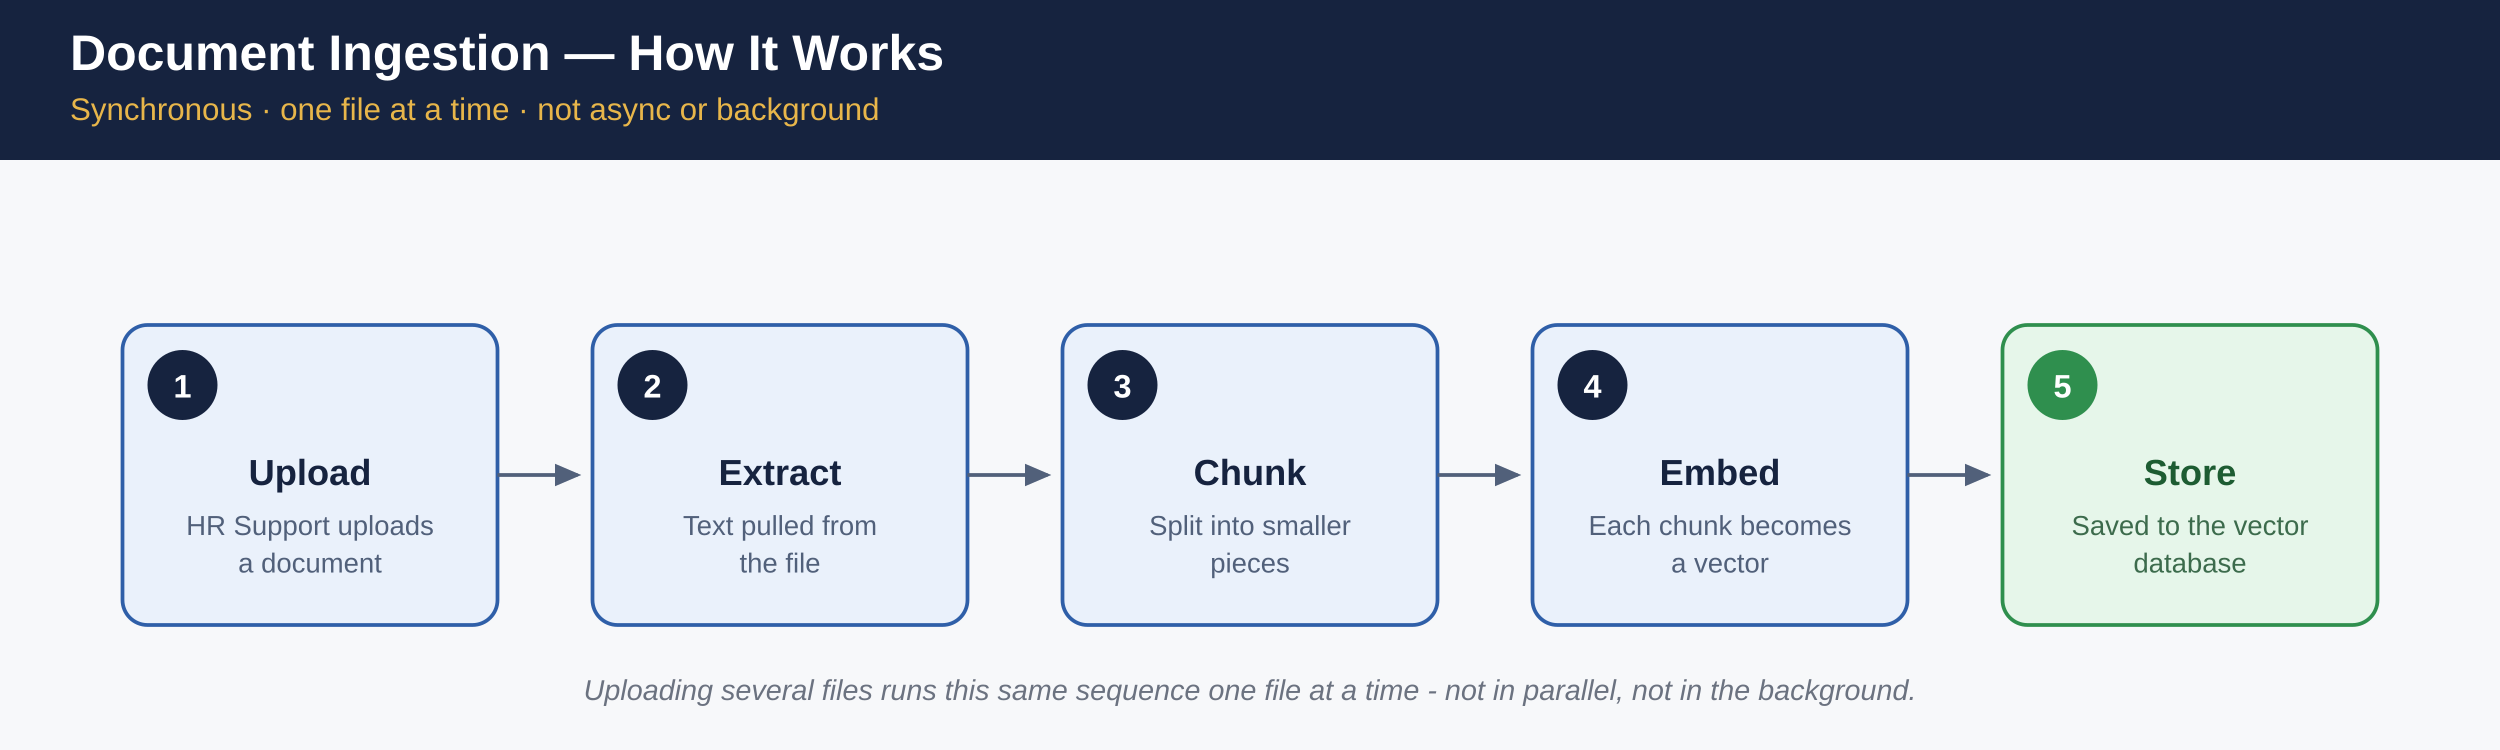
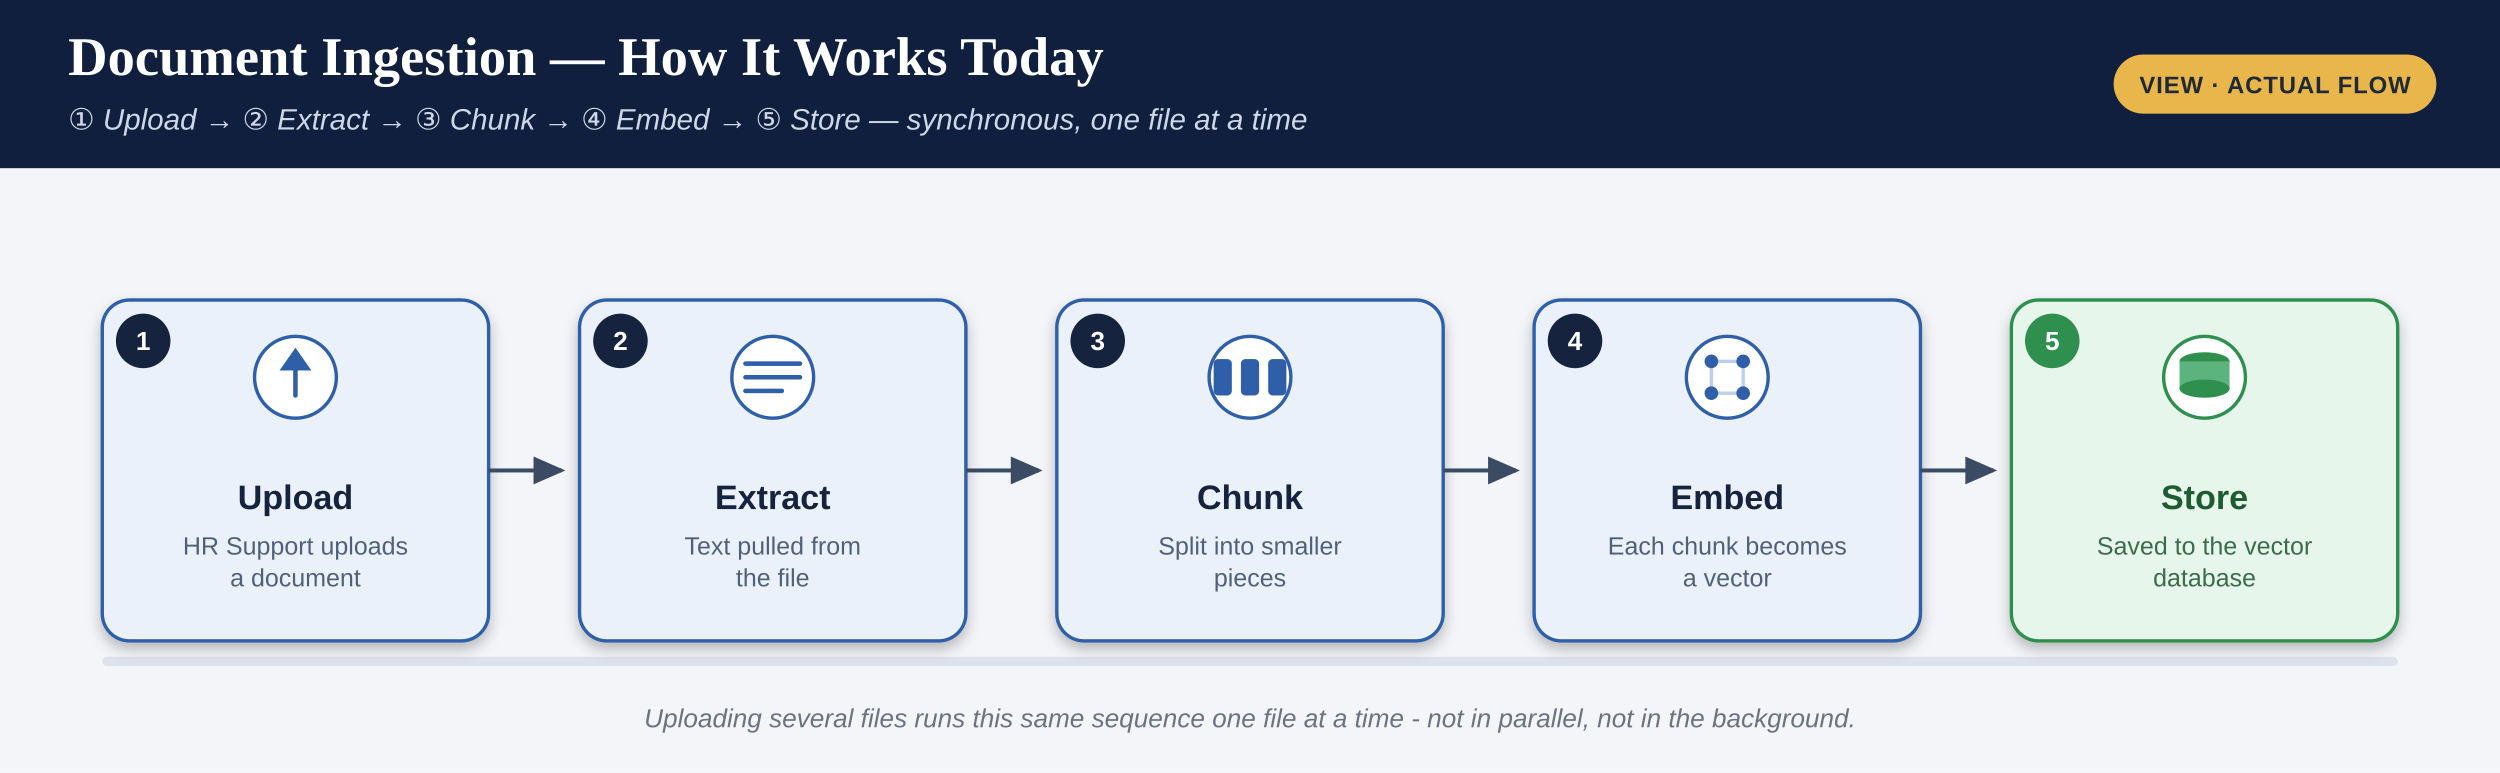
- <svg xmlns="http://www.w3.org/2000/svg" viewBox="0 0 1000 300" font-family="Arial, Helvetica, sans-serif">
+ <svg xmlns="http://www.w3.org/2000/svg" viewBox="0 0 1100 340" font-family="Arial, Helvetica, sans-serif">
  <defs>
-     <marker id="arrowhead" markerWidth="8" markerHeight="8" refX="6" refY="3" orient="auto">
-       <polygon points="0 0, 7 3, 0 6" fill="#51607a" />
+     <marker id="arrowhead" markerWidth="9" markerHeight="9" refX="7" refY="3.5" orient="auto">
+       <polygon points="0 0, 8 3.5, 0 7" fill="#3b4b63" />
    </marker>
+     <filter id="cardShadow" x="-20%" y="-20%" width="140%" height="140%">
+       <feGaussianBlur in="SourceAlpha" stdDeviation="3" result="blur" />
+       <feOffset in="blur" dx="0" dy="3" result="offsetBlur" />
+       <feComponentTransfer in="offsetBlur" result="shadow">
+         <feFuncA type="linear" slope="0.25" />
+       </feComponentTransfer>
+       <feMerge>
+         <feMergeNode in="shadow" />
+         <feMergeNode in="SourceGraphic" />
+       </feMerge>
+     </filter>
  </defs>
-   <rect x="0" y="0" width="1000" height="300" fill="#f7f8fa" />
-   <rect x="0" y="0" width="1000" height="64" fill="#16233f" />
-   <text x="28" y="28" fill="#ffffff" font-size="20" font-weight="700">Document Ingestion — How It Works</text>
-   <text x="28" y="48" fill="#e8b64a" font-size="12.5">Synchronous · one file at a time · not async or background</text>
-   <g>
-     <rect x="49" y="130" width="150" height="120" rx="10" fill="#eaf1fb" stroke="#2f5fa8" stroke-width="1.5" />
-     <circle cx="73" cy="154" r="14" fill="#16233f" />
-     <text x="73" y="159" fill="#ffffff" font-size="13" font-weight="700" text-anchor="middle">1</text>
-     <text x="124" y="194" fill="#16233f" font-size="14.5" font-weight="700" text-anchor="middle">Upload</text>
-     <text x="124" y="214" fill="#51607a" font-size="11" text-anchor="middle">HR Support uploads</text>
-     <text x="124" y="229" fill="#51607a" font-size="11" text-anchor="middle">a document</text>
+   <rect x="0" y="0" width="1100" height="340" fill="#f3f5f8" />
+   <rect x="0" y="0" width="1100" height="74" fill="#0f1f3d" />
+   <text x="30" y="33" fill="#ffffff" font-family="Georgia, 'Times New Roman', serif" font-size="24" font-weight="700">Document Ingestion — How It Works Today</text>
+   <text x="30" y="57" fill="#cfd8e8" font-size="13" font-style="italic">① Upload → ② Extract → ③ Chunk → ④ Embed → ⑤ Store — synchronous, one file at a time</text>
+   <rect x="930" y="24" width="142" height="26" rx="13" fill="#e8b64a" />
+   <text x="1001" y="41" fill="#1f2937" font-size="10.5" font-weight="700" letter-spacing="0.4" text-anchor="middle">VIEW · ACTUAL FLOW</text>
+   <rect x="45" y="289" width="1010" height="4" rx="2" fill="#dde3ec" />
+   <g filter="url(#cardShadow)">
+     <rect x="45" y="132" width="170" height="150" rx="12" fill="#eaf1fb" stroke="#2f5fa8" stroke-width="1.5" />
  </g>
-   <line x1="199" y1="190" x2="231" y2="190" stroke="#51607a" stroke-width="1.5" marker-end="url(#arrowhead)" />
-   <g>
-     <rect x="237" y="130" width="150" height="120" rx="10" fill="#eaf1fb" stroke="#2f5fa8" stroke-width="1.5" />
-     <circle cx="261" cy="154" r="14" fill="#16233f" />
-     <text x="261" y="159" fill="#ffffff" font-size="13" font-weight="700" text-anchor="middle">2</text>
-     <text x="312" y="194" fill="#16233f" font-size="14.5" font-weight="700" text-anchor="middle">Extract</text>
-     <text x="312" y="214" fill="#51607a" font-size="11" text-anchor="middle">Text pulled from</text>
-     <text x="312" y="229" fill="#51607a" font-size="11" text-anchor="middle">the file</text>
+   <circle cx="63" cy="150" r="12" fill="#16233f" />
+   <text x="63" y="154" fill="#ffffff" font-size="11.5" font-weight="700" text-anchor="middle">1</text>
+   <circle cx="130" cy="166" r="18" fill="#ffffff" stroke="#2f5fa8" stroke-width="1.5" />
+   <line x1="130" y1="174" x2="130" y2="159" stroke="#2f5fa8" stroke-width="2" stroke-linecap="round" />
+   <polygon points="123 163, 137 163, 130 153" fill="#2f5fa8" />
+   <text x="130" y="224" fill="#16233f" font-size="15" font-weight="700" text-anchor="middle">Upload</text>
+   <text x="130" y="244" fill="#51607a" font-size="11" text-anchor="middle">HR Support uploads</text>
+   <text x="130" y="258" fill="#51607a" font-size="11" text-anchor="middle">a document</text>
+   <line x1="215" y1="207" x2="247" y2="207" stroke="#3b4b63" stroke-width="1.75" marker-end="url(#arrowhead)" />
+   <g filter="url(#cardShadow)">
+     <rect x="255" y="132" width="170" height="150" rx="12" fill="#eaf1fb" stroke="#2f5fa8" stroke-width="1.5" />
  </g>
-   <line x1="387" y1="190" x2="419" y2="190" stroke="#51607a" stroke-width="1.5" marker-end="url(#arrowhead)" />
-   <g>
-     <rect x="425" y="130" width="150" height="120" rx="10" fill="#eaf1fb" stroke="#2f5fa8" stroke-width="1.5" />
-     <circle cx="449" cy="154" r="14" fill="#16233f" />
-     <text x="449" y="159" fill="#ffffff" font-size="13" font-weight="700" text-anchor="middle">3</text>
-     <text x="500" y="194" fill="#16233f" font-size="14.5" font-weight="700" text-anchor="middle">Chunk</text>
-     <text x="500" y="214" fill="#51607a" font-size="11" text-anchor="middle">Split into smaller</text>
-     <text x="500" y="229" fill="#51607a" font-size="11" text-anchor="middle">pieces</text>
+   <circle cx="273" cy="150" r="12" fill="#16233f" />
+   <text x="273" y="154" fill="#ffffff" font-size="11.5" font-weight="700" text-anchor="middle">2</text>
+   <circle cx="340" cy="166" r="18" fill="#ffffff" stroke="#2f5fa8" stroke-width="1.5" />
+   <line x1="328" y1="160" x2="352" y2="160" stroke="#2f5fa8" stroke-width="2" stroke-linecap="round" />
+   <line x1="328" y1="166" x2="352" y2="166" stroke="#2f5fa8" stroke-width="2" stroke-linecap="round" />
+   <line x1="328" y1="172" x2="344" y2="172" stroke="#2f5fa8" stroke-width="2" stroke-linecap="round" />
+   <text x="340" y="224" fill="#16233f" font-size="15" font-weight="700" text-anchor="middle">Extract</text>
+   <text x="340" y="244" fill="#51607a" font-size="11" text-anchor="middle">Text pulled from</text>
+   <text x="340" y="258" fill="#51607a" font-size="11" text-anchor="middle">the file</text>
+   <line x1="425" y1="207" x2="457" y2="207" stroke="#3b4b63" stroke-width="1.75" marker-end="url(#arrowhead)" />
+   <g filter="url(#cardShadow)">
+     <rect x="465" y="132" width="170" height="150" rx="12" fill="#eaf1fb" stroke="#2f5fa8" stroke-width="1.5" />
  </g>
-   <line x1="575" y1="190" x2="607" y2="190" stroke="#51607a" stroke-width="1.5" marker-end="url(#arrowhead)" />
-   <g>
-     <rect x="613" y="130" width="150" height="120" rx="10" fill="#eaf1fb" stroke="#2f5fa8" stroke-width="1.5" />
-     <circle cx="637" cy="154" r="14" fill="#16233f" />
-     <text x="637" y="159" fill="#ffffff" font-size="13" font-weight="700" text-anchor="middle">4</text>
-     <text x="688" y="194" fill="#16233f" font-size="14.5" font-weight="700" text-anchor="middle">Embed</text>
-     <text x="688" y="214" fill="#51607a" font-size="11" text-anchor="middle">Each chunk becomes</text>
-     <text x="688" y="229" fill="#51607a" font-size="11" text-anchor="middle">a vector</text>
+   <circle cx="483" cy="150" r="12" fill="#16233f" />
+   <text x="483" y="154" fill="#ffffff" font-size="11.5" font-weight="700" text-anchor="middle">3</text>
+   <circle cx="550" cy="166" r="18" fill="#ffffff" stroke="#2f5fa8" stroke-width="1.5" />
+   <rect x="534" y="158" width="8" height="16" rx="2" fill="#2f5fa8" />
+   <rect x="546" y="158" width="8" height="16" rx="2" fill="#2f5fa8" />
+   <rect x="558" y="158" width="8" height="16" rx="2" fill="#2f5fa8" />
+   <text x="550" y="224" fill="#16233f" font-size="15" font-weight="700" text-anchor="middle">Chunk</text>
+   <text x="550" y="244" fill="#51607a" font-size="11" text-anchor="middle">Split into smaller</text>
+   <text x="550" y="258" fill="#51607a" font-size="11" text-anchor="middle">pieces</text>
+   <line x1="635" y1="207" x2="667" y2="207" stroke="#3b4b63" stroke-width="1.75" marker-end="url(#arrowhead)" />
+   <g filter="url(#cardShadow)">
+     <rect x="675" y="132" width="170" height="150" rx="12" fill="#eaf1fb" stroke="#2f5fa8" stroke-width="1.5" />
  </g>
-   <line x1="763" y1="190" x2="795" y2="190" stroke="#51607a" stroke-width="1.5" marker-end="url(#arrowhead)" />
-   <g>
-     <rect x="801" y="130" width="150" height="120" rx="10" fill="#e6f6ea" stroke="#2f8f4e" stroke-width="1.5" />
-     <circle cx="825" cy="154" r="14" fill="#2f8f4e" />
-     <text x="825" y="159" fill="#ffffff" font-size="13" font-weight="700" text-anchor="middle">5</text>
-     <text x="876" y="194" fill="#1d5c32" font-size="14.5" font-weight="700" text-anchor="middle">Store</text>
-     <text x="876" y="214" fill="#3c6b4c" font-size="11" text-anchor="middle">Saved to the vector</text>
-     <text x="876" y="229" fill="#3c6b4c" font-size="11" text-anchor="middle">database</text>
+   <circle cx="693" cy="150" r="12" fill="#16233f" />
+   <text x="693" y="154" fill="#ffffff" font-size="11.5" font-weight="700" text-anchor="middle">4</text>
+   <circle cx="760" cy="166" r="18" fill="#ffffff" stroke="#2f5fa8" stroke-width="1.5" />
+   <line x1="753" y1="159" x2="753" y2="173" stroke="#bcd0ee" stroke-width="1.5" />
+   <line x1="767" y1="159" x2="767" y2="173" stroke="#bcd0ee" stroke-width="1.5" />
+   <line x1="753" y1="159" x2="767" y2="159" stroke="#bcd0ee" stroke-width="1.5" />
+   <line x1="753" y1="173" x2="767" y2="173" stroke="#bcd0ee" stroke-width="1.5" />
+   <circle cx="753" cy="159" r="3" fill="#2f5fa8" />
+   <circle cx="767" cy="159" r="3" fill="#2f5fa8" />
+   <circle cx="753" cy="173" r="3" fill="#2f5fa8" />
+   <circle cx="767" cy="173" r="3" fill="#2f5fa8" />
+   <text x="760" y="224" fill="#16233f" font-size="15" font-weight="700" text-anchor="middle">Embed</text>
+   <text x="760" y="244" fill="#51607a" font-size="11" text-anchor="middle">Each chunk becomes</text>
+   <text x="760" y="258" fill="#51607a" font-size="11" text-anchor="middle">a vector</text>
+   <line x1="845" y1="207" x2="877" y2="207" stroke="#3b4b63" stroke-width="1.75" marker-end="url(#arrowhead)" />
+   <g filter="url(#cardShadow)">
+     <rect x="885" y="132" width="170" height="150" rx="12" fill="#e6f6ea" stroke="#2f8f4e" stroke-width="1.5" />
  </g>
-   <text x="500" y="280" fill="#6b7280" font-size="11.5" font-style="italic" text-anchor="middle">
+   <circle cx="903" cy="150" r="12" fill="#2f8f4e" />
+   <text x="903" y="154" fill="#ffffff" font-size="11.5" font-weight="700" text-anchor="middle">5</text>
+   <circle cx="970" cy="166" r="18" fill="#ffffff" stroke="#2f8f4e" stroke-width="1.5" />
+   <ellipse cx="970" cy="159" rx="11" ry="4" fill="#2f8f4e" />
+   <rect x="959" y="159" width="22" height="12" fill="#5cb37d" />
+   <ellipse cx="970" cy="171" rx="11" ry="4" fill="#2f8f4e" />
+   <text x="970" y="224" fill="#1d5c32" font-size="15" font-weight="700" text-anchor="middle">Store</text>
+   <text x="970" y="244" fill="#3c6b4c" font-size="11" text-anchor="middle">Saved to the vector</text>
+   <text x="970" y="258" fill="#3c6b4c" font-size="11" text-anchor="middle">database</text>
+   <text x="550" y="320" fill="#6b7280" font-size="11.5" font-style="italic" text-anchor="middle">
    Uploading several files runs this same sequence one file at a time - not in parallel, not in the background.
  </text>
</svg>
